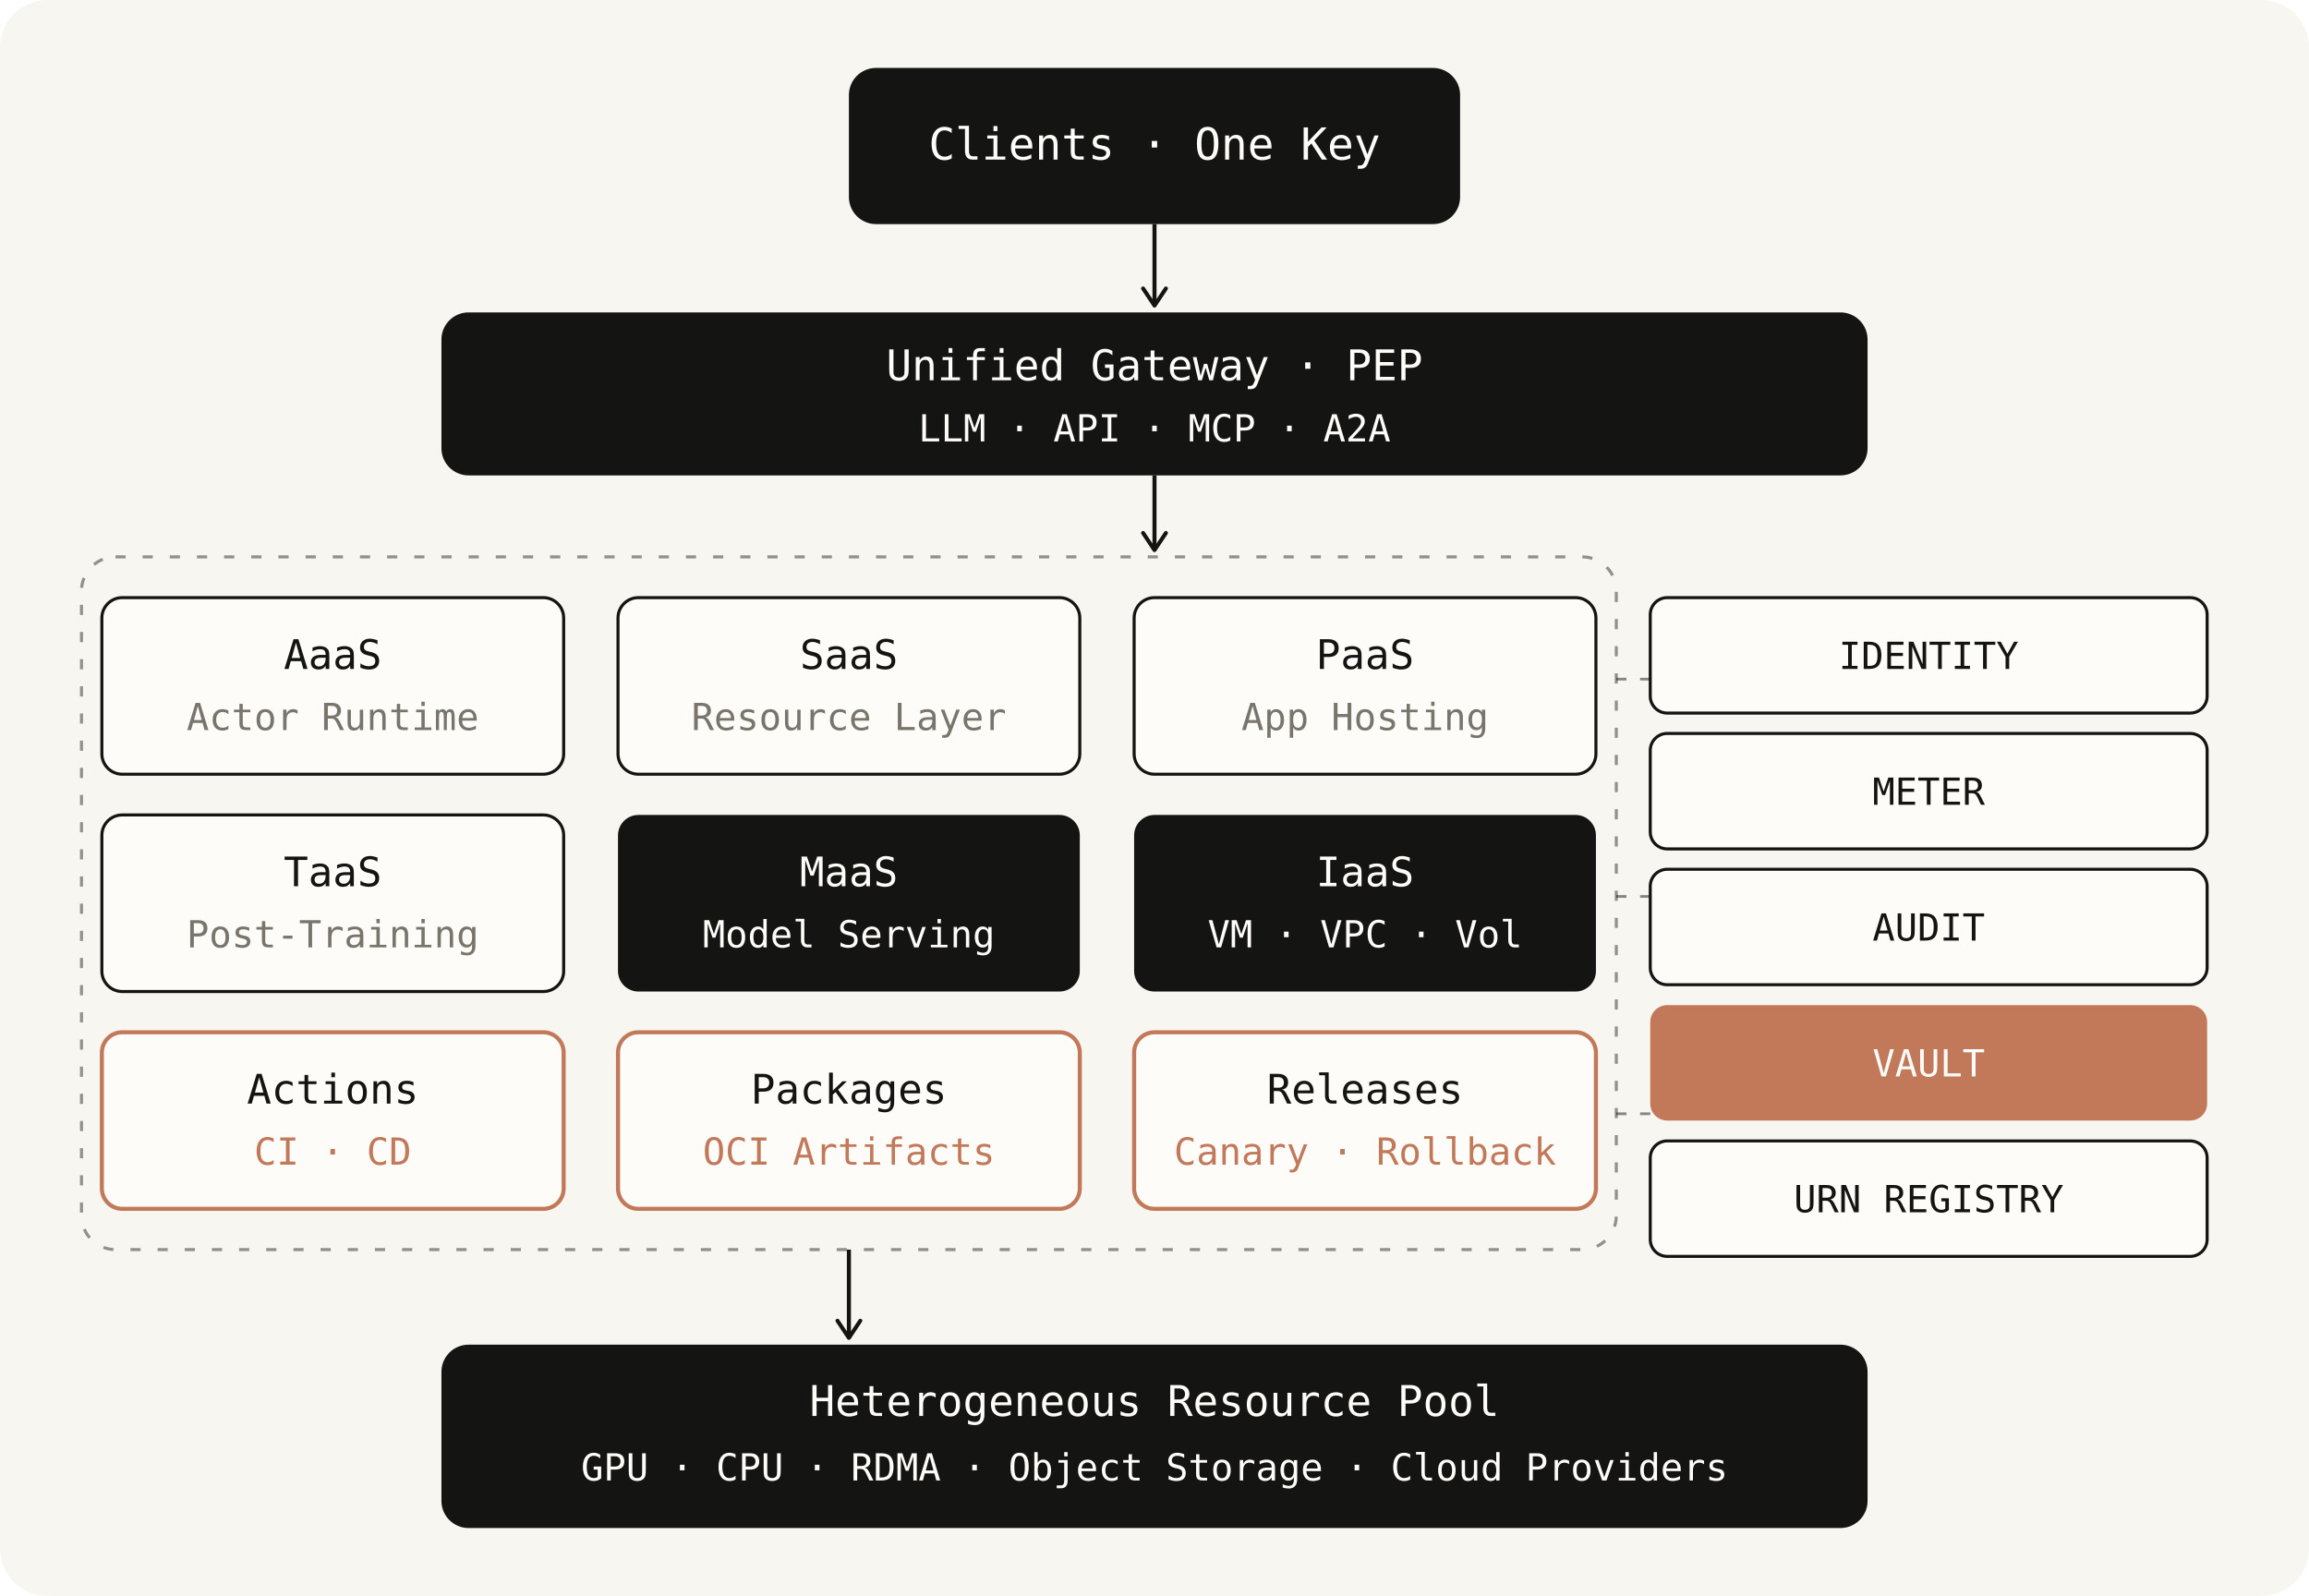
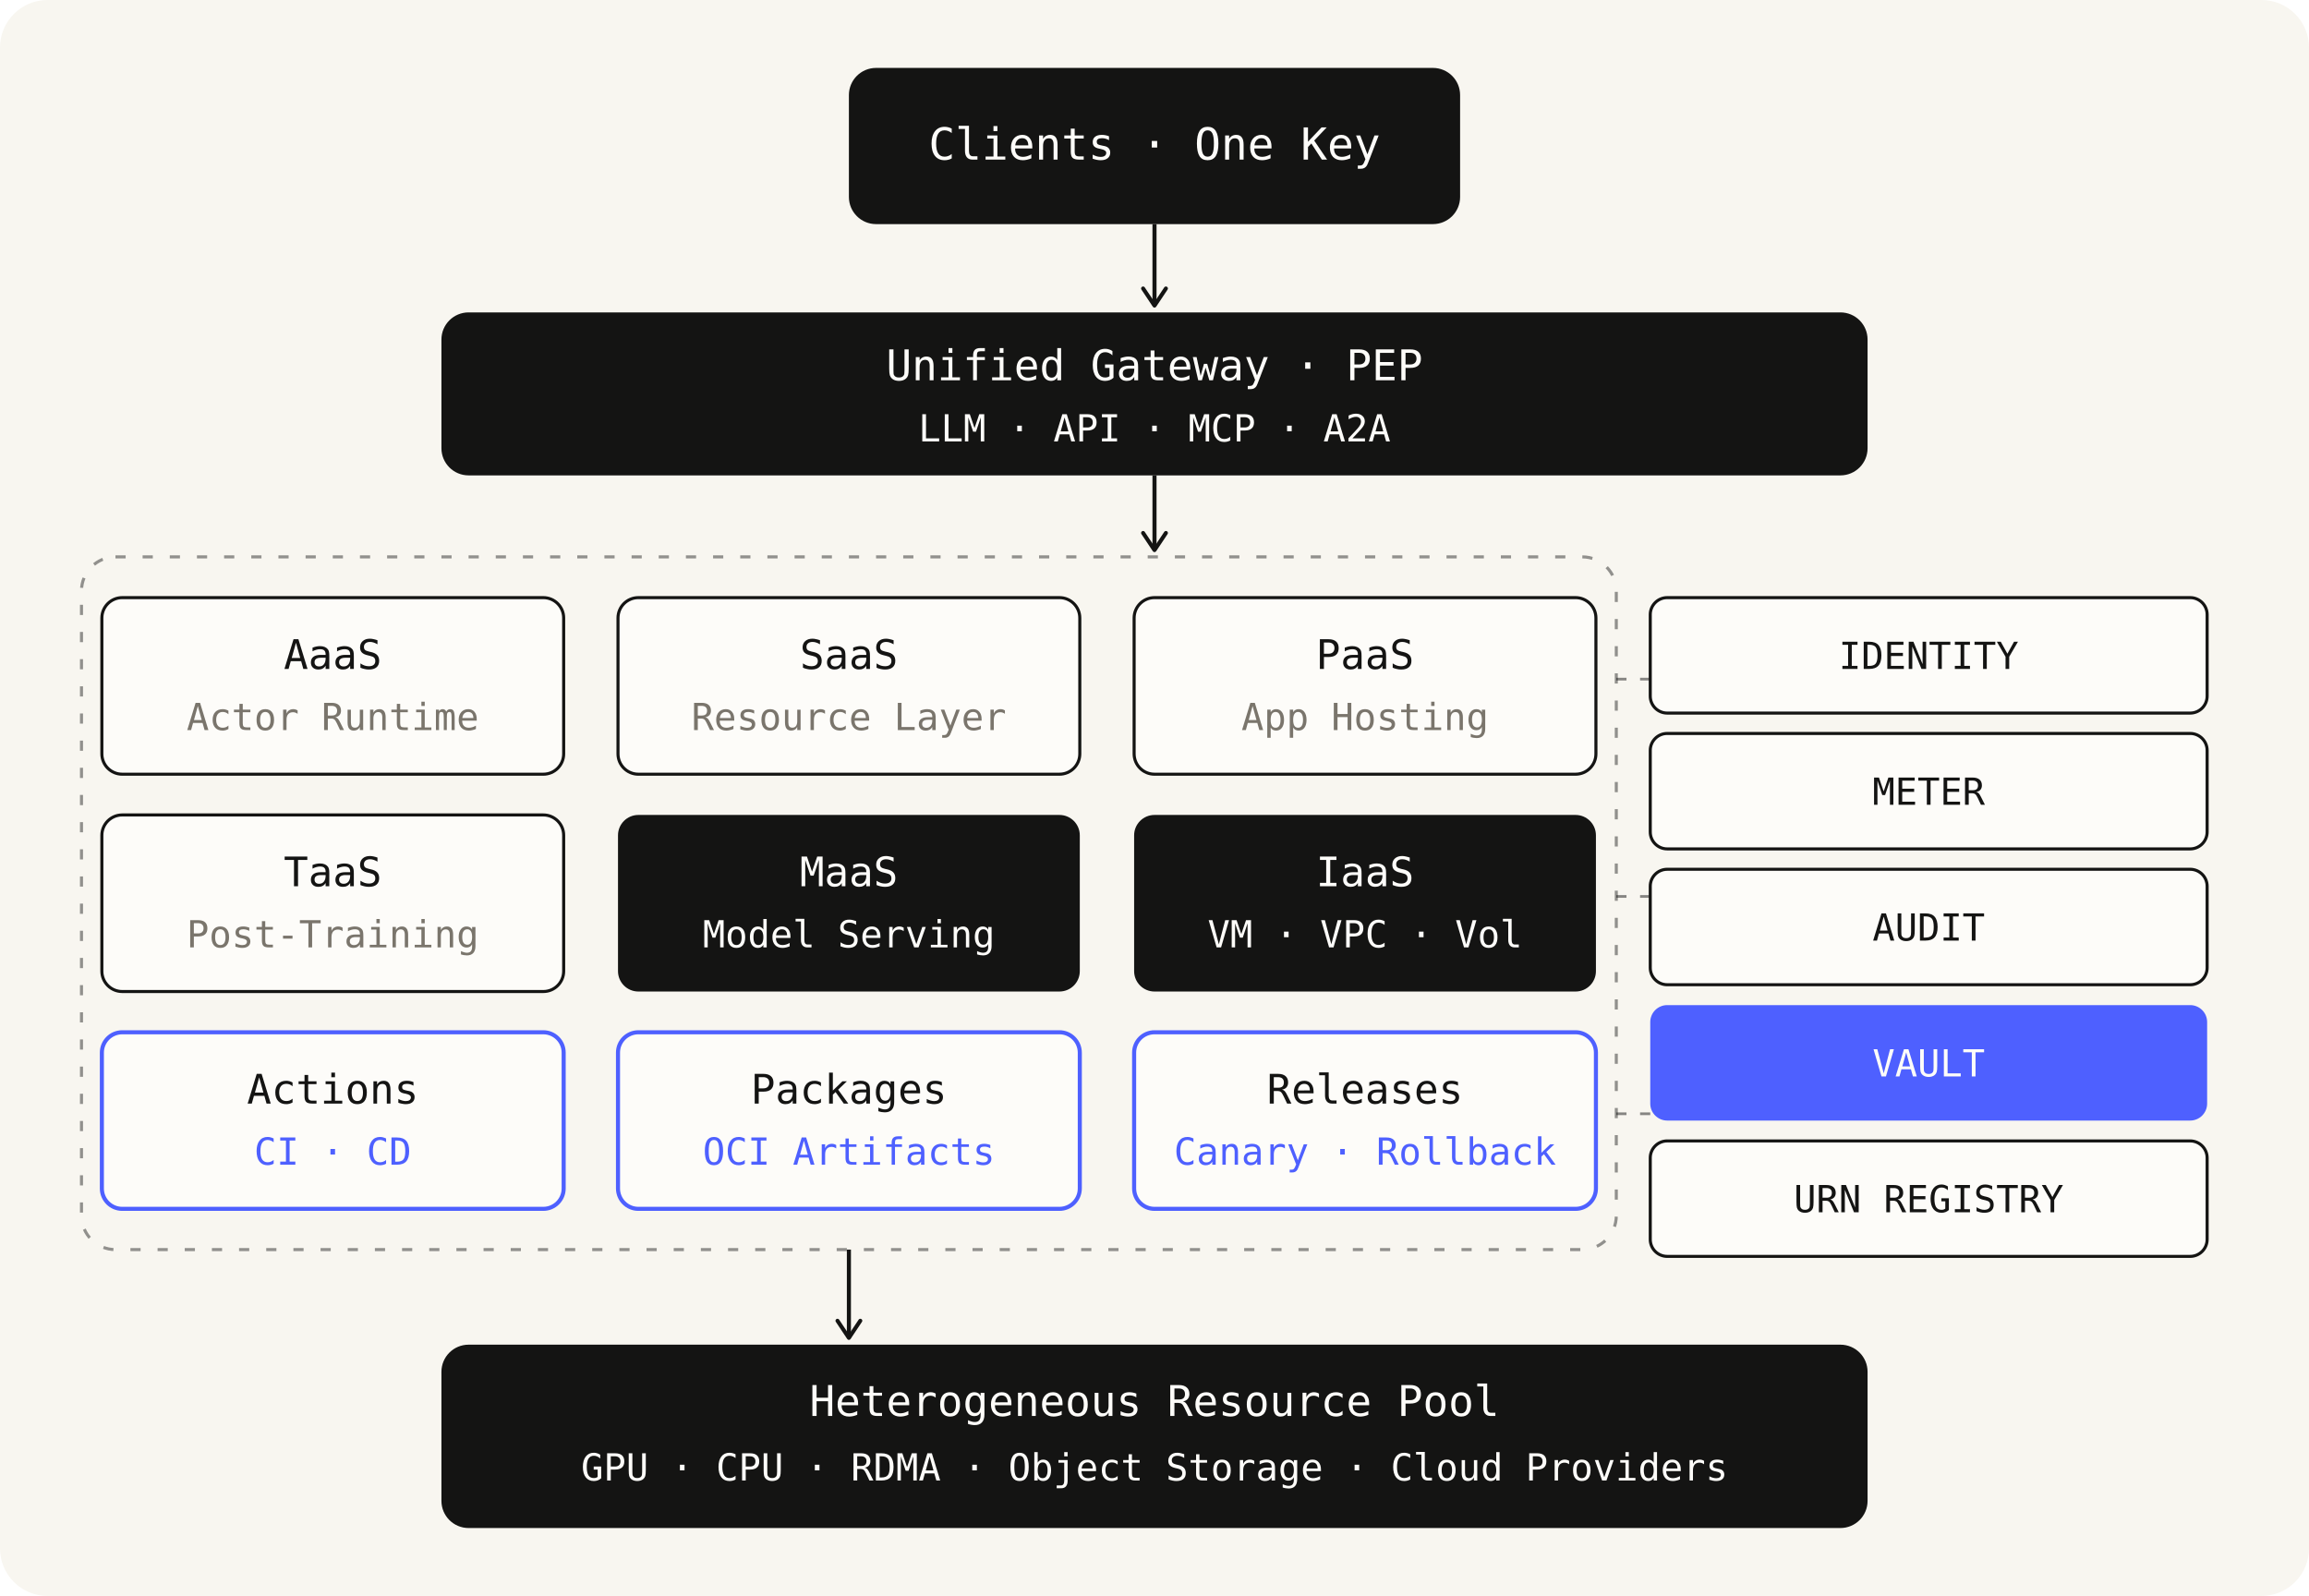
<svg xmlns="http://www.w3.org/2000/svg" viewBox="0 0 680 470" width="680" height="470" role="img">
  <defs>
    <marker id="osA" viewBox="0 0 10 10" refX="8" refY="5" markerWidth="7" markerHeight="7" orient="auto-start-reverse">
      <path d="M2 1L8 5L2 9" fill="none" stroke="#141413" stroke-width="1.4" stroke-linecap="round" stroke-linejoin="round" />
    </marker>
  </defs>
  <rect x="0" y="0" width="680" height="470" rx="14" fill="#F8F6F0" />
  <g font-family="Menlo, SFMono-Regular, Consolas, monospace">
    <rect x="250" y="20" width="180" height="46" rx="8" fill="#141413" />
    <text x="340" y="47" font-size="13" fill="#FDFCF9" text-anchor="middle">Clients · One Key</text>
    <path d="M340 66 L340 90" fill="none" stroke="#141413" stroke-width="1.2" marker-end="url(#osA)" />
    <rect x="130" y="92" width="420" height="48" rx="8" fill="#141413" />
    <text x="340" y="112" font-size="12.5" fill="#FDFCF9" text-anchor="middle">Unified Gateway · PEP</text>
    <text x="340" y="130" font-size="11" fill="#FDFCF9" text-anchor="middle">LLM · API · MCP · A2A</text>
    <path d="M340 140 L340 162" fill="none" stroke="#141413" stroke-width="1.2" marker-end="url(#osA)" />
    <rect x="24" y="164" width="452" height="204" rx="10" fill="none" stroke="#141413" stroke-width="0.9" stroke-dasharray="3 5" opacity="0.45" />
    <rect x="30" y="176" width="136" height="52" rx="6" fill="#FDFCF9" stroke="#141413" stroke-width="0.9" />
    <text x="98" y="197" font-size="12" fill="#141413" text-anchor="middle">AaaS</text>
    <text x="98" y="215" font-size="11" fill="#7A756C" text-anchor="middle">Actor Runtime</text>
    <rect x="182" y="176" width="136" height="52" rx="6" fill="#FDFCF9" stroke="#141413" stroke-width="0.9" />
    <text x="250" y="197" font-size="12" fill="#141413" text-anchor="middle">SaaS</text>
    <text x="250" y="215" font-size="11" fill="#7A756C" text-anchor="middle">Resource Layer</text>
    <rect x="334" y="176" width="136" height="52" rx="6" fill="#FDFCF9" stroke="#141413" stroke-width="0.9" />
    <text x="402" y="197" font-size="12" fill="#141413" text-anchor="middle">PaaS</text>
    <text x="402" y="215" font-size="11" fill="#7A756C" text-anchor="middle">App Hosting</text>
    <rect x="30" y="240" width="136" height="52" rx="6" fill="#FDFCF9" stroke="#141413" stroke-width="0.9" />
    <text x="98" y="261" font-size="12" fill="#141413" text-anchor="middle">TaaS</text>
    <text x="98" y="279" font-size="11" fill="#7A756C" text-anchor="middle">Post-Training</text>
    <rect x="182" y="240" width="136" height="52" rx="6" fill="#141413" />
    <text x="250" y="261" font-size="12" fill="#FDFCF9" text-anchor="middle">MaaS</text>
    <text x="250" y="279" font-size="11" fill="#FDFCF9" text-anchor="middle">Model Serving</text>
    <rect x="334" y="240" width="136" height="52" rx="6" fill="#141413" />
    <text x="402" y="261" font-size="12" fill="#FDFCF9" text-anchor="middle">IaaS</text>
    <text x="402" y="279" font-size="11" fill="#FDFCF9" text-anchor="middle">VM · VPC · Vol</text>
-     <rect x="30" y="304" width="136" height="52" rx="6" fill="#FDFCF9" stroke="#C2795A" stroke-width="1.2" />
+     <rect x="30" y="304" width="136" height="52" rx="6" fill="#FDFCF9" stroke="#4E60FF" stroke-width="1.2" />
    <text x="98" y="325" font-size="12" fill="#141413" text-anchor="middle">Actions</text>
-     <text x="98" y="343" font-size="11" fill="#C2795A" text-anchor="middle">CI · CD</text>
-     <rect x="182" y="304" width="136" height="52" rx="6" fill="#FDFCF9" stroke="#C2795A" stroke-width="1.2" />
+     <text x="98" y="343" font-size="11" fill="#4E60FF" text-anchor="middle">CI · CD</text>
+     <rect x="182" y="304" width="136" height="52" rx="6" fill="#FDFCF9" stroke="#4E60FF" stroke-width="1.2" />
    <text x="250" y="325" font-size="12" fill="#141413" text-anchor="middle">Packages</text>
-     <text x="250" y="343" font-size="11" fill="#C2795A" text-anchor="middle">OCI Artifacts</text>
-     <rect x="334" y="304" width="136" height="52" rx="6" fill="#FDFCF9" stroke="#C2795A" stroke-width="1.2" />
+     <text x="250" y="343" font-size="11" fill="#4E60FF" text-anchor="middle">OCI Artifacts</text>
+     <rect x="334" y="304" width="136" height="52" rx="6" fill="#FDFCF9" stroke="#4E60FF" stroke-width="1.2" />
    <text x="402" y="325" font-size="12" fill="#141413" text-anchor="middle">Releases</text>
-     <text x="402" y="343" font-size="11" fill="#C2795A" text-anchor="middle">Canary · Rollback</text>
+     <text x="402" y="343" font-size="11" fill="#4E60FF" text-anchor="middle">Canary · Rollback</text>
    <path d="M476 200 L486 200 M476 264 L486 264 M476 328 L486 328" fill="none" stroke="#141413" stroke-width="0.8" stroke-dasharray="3 4" opacity="0.5" />
    <rect x="486" y="176" width="164" height="34" rx="5" fill="#FDFCF9" stroke="#141413" stroke-width="0.9" />
    <text x="568" y="197" font-size="11" fill="#141413" text-anchor="middle">IDENTITY</text>
    <rect x="486" y="216" width="164" height="34" rx="5" fill="#FDFCF9" stroke="#141413" stroke-width="0.9" />
    <text x="568" y="237" font-size="11" fill="#141413" text-anchor="middle">METER</text>
    <rect x="486" y="256" width="164" height="34" rx="5" fill="#FDFCF9" stroke="#141413" stroke-width="0.9" />
    <text x="568" y="277" font-size="11" fill="#141413" text-anchor="middle">AUDIT</text>
-     <rect x="486" y="296" width="164" height="34" rx="5" fill="#C2795A" />
+     <rect x="486" y="296" width="164" height="34" rx="5" fill="#4E60FF" />
    <text x="568" y="317" font-size="11" fill="#FDFCF9" text-anchor="middle">VAULT</text>
    <rect x="486" y="336" width="164" height="34" rx="5" fill="#FDFCF9" stroke="#141413" stroke-width="0.9" />
    <text x="568" y="357" font-size="11" fill="#141413" text-anchor="middle">URN REGISTRY</text>
    <path d="M250 368 L250 394" fill="none" stroke="#141413" stroke-width="1.2" marker-end="url(#osA)" />
    <rect x="130" y="396" width="420" height="54" rx="8" fill="#141413" />
    <text x="340" y="417" font-size="12.5" fill="#FDFCF9" text-anchor="middle">Heterogeneous Resource Pool</text>
    <text x="340" y="436" font-size="11" fill="#FDFCF9" text-anchor="middle">GPU · CPU · RDMA · Object Storage · Cloud Providers</text>
  </g>
</svg>
